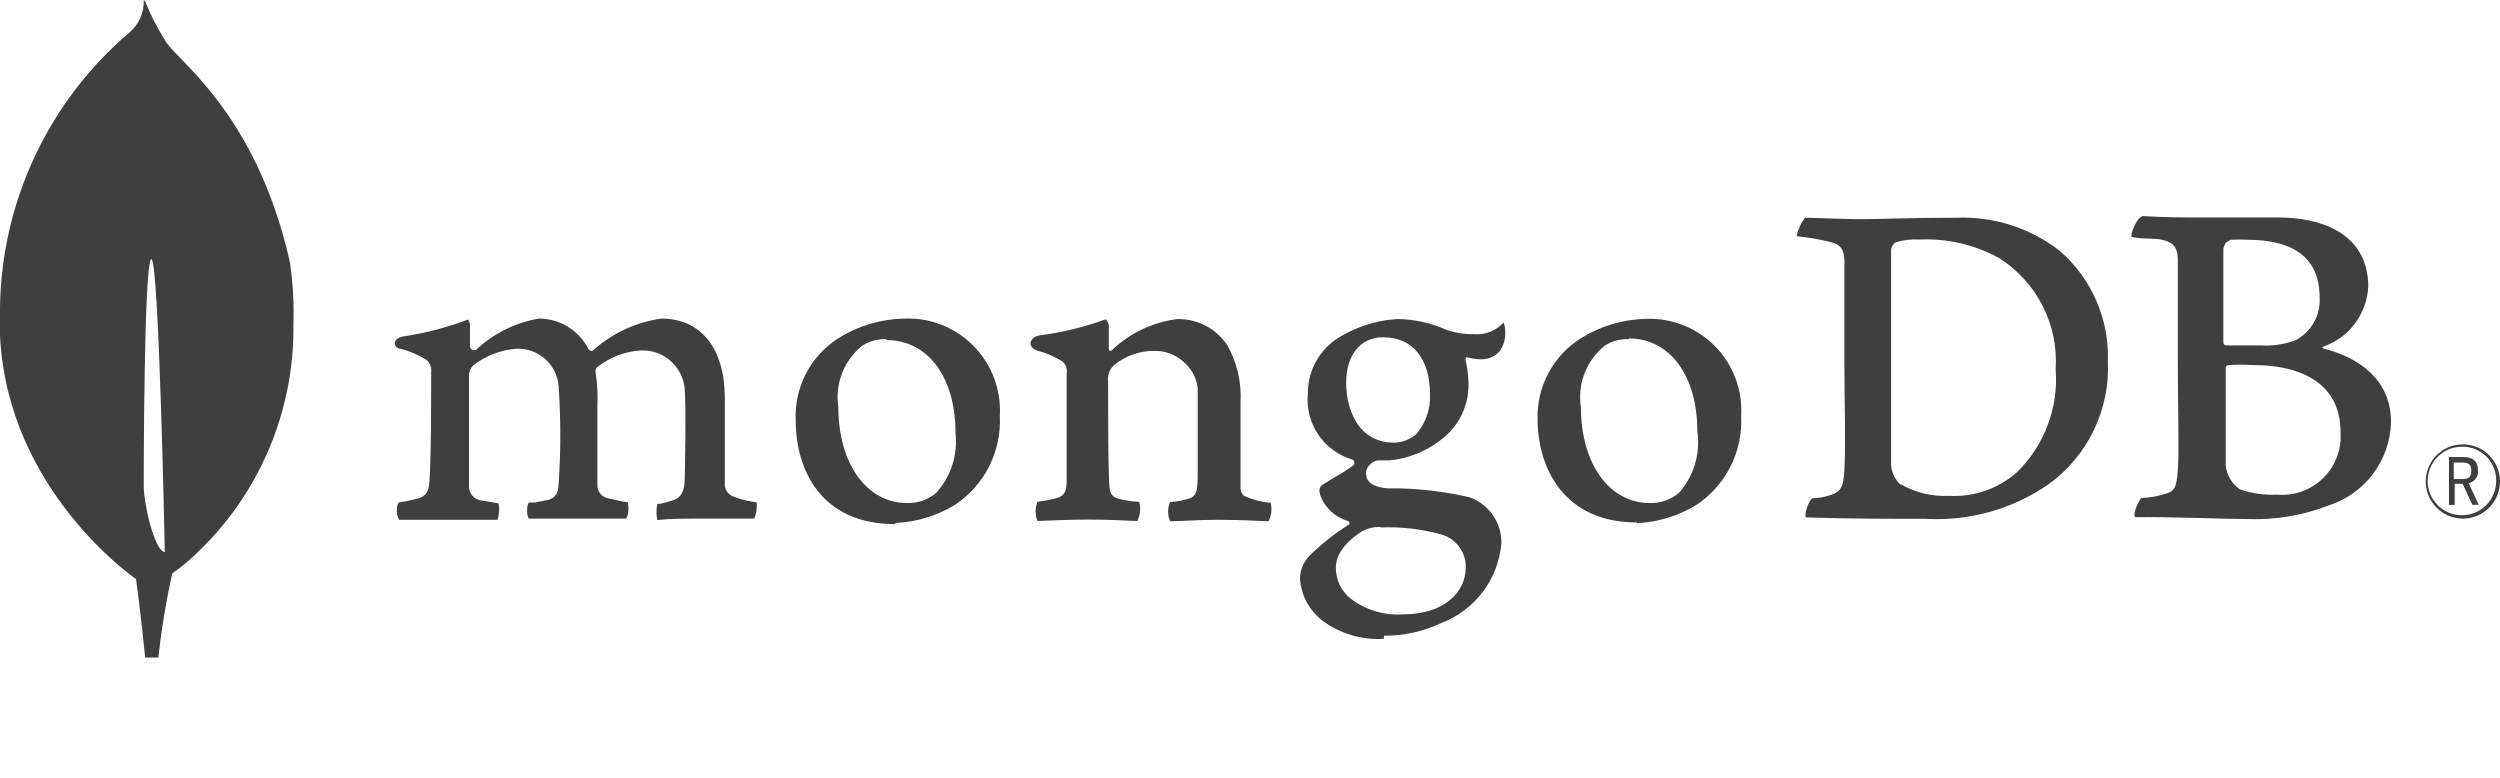
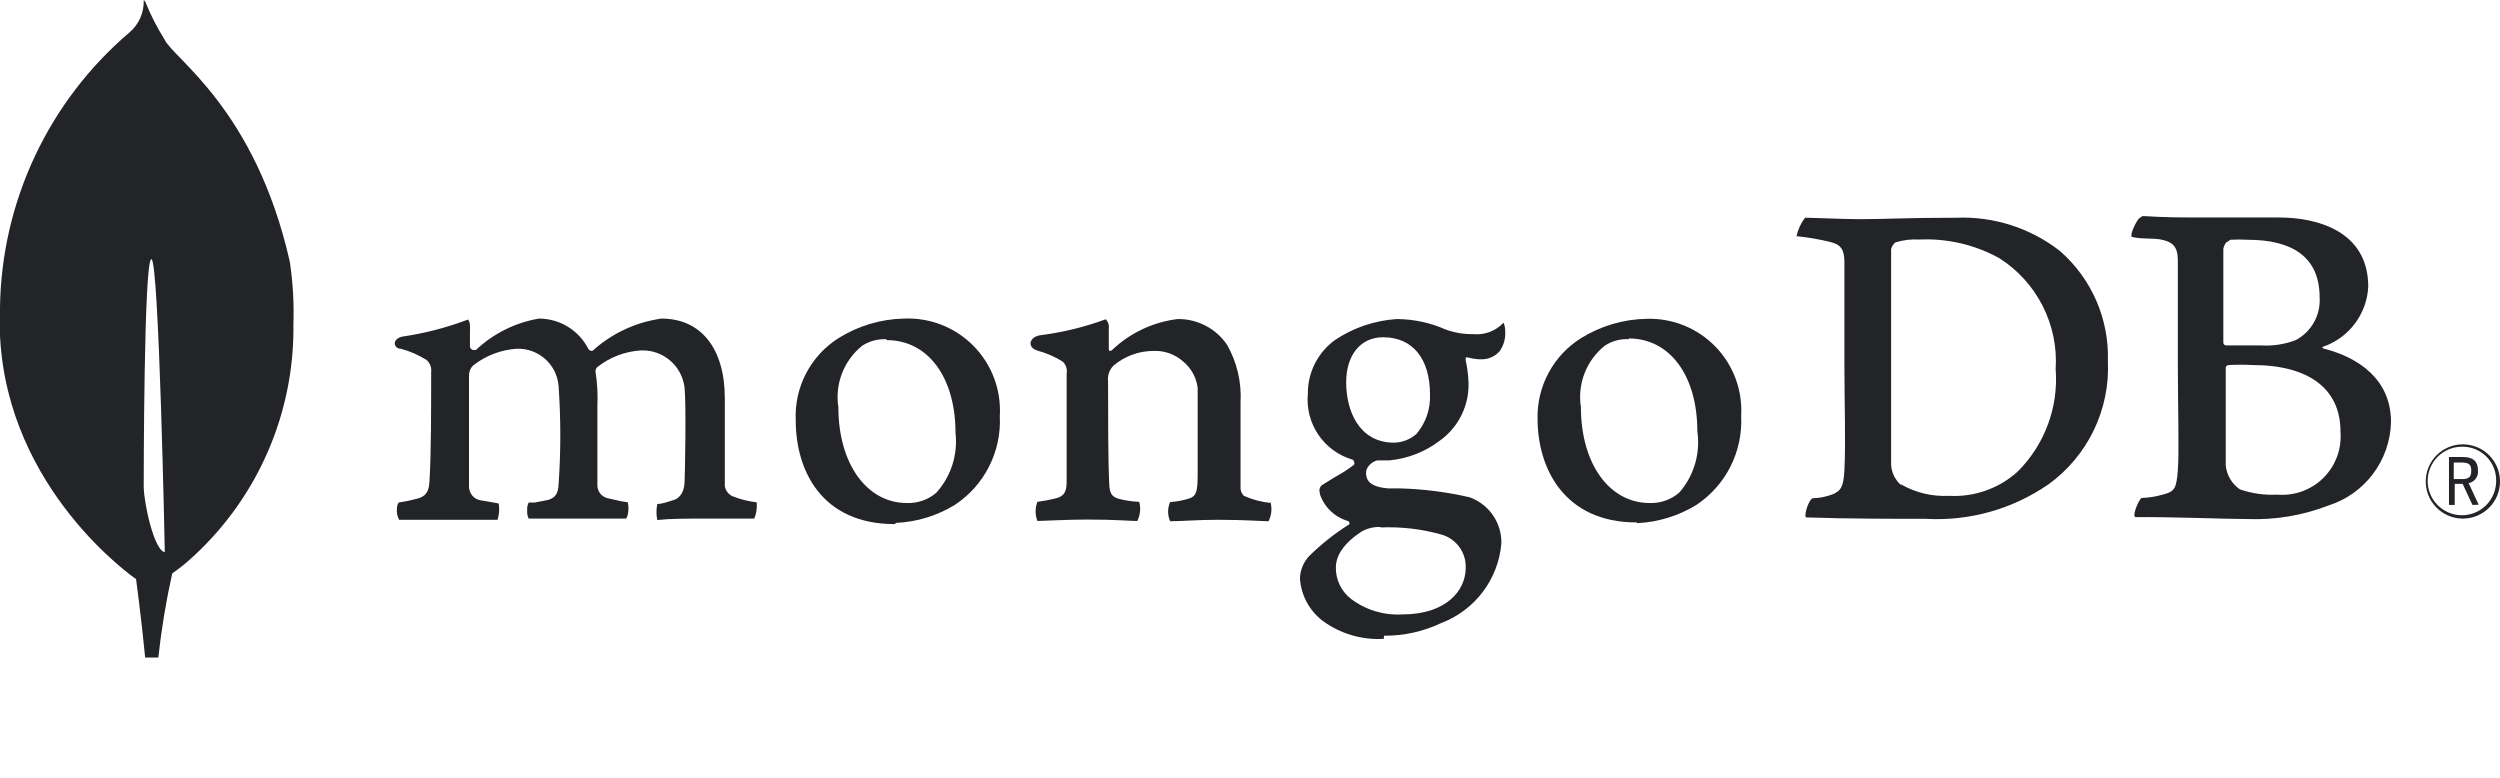
<svg xmlns="http://www.w3.org/2000/svg" viewBox="0 0 104.37 32.45">
  <g>
-     <path d="M102.79,21.65a1.55,1.55,0,1,1,.06,0,.06.06,0,0,1-.06,0m0-3a1.43,1.43,0,1,0,1.42,1.44h0a1.4,1.4,0,0,0-1.38-1.44h0m.39,2.43-.41-.88h-.33v.88h-.24v-2h.59c.44,0,.62.2.62.56a.48.48,0,0,1-.39.53l.42.9ZM102.44,20h.35c.28,0,.38-.09.38-.35s-.1-.34-.41-.34h-.32Z" fill="#3F3F3F" />
-     <path d="M79.36,20.22a3.64,3.64,0,0,0,2,.48,3.94,3.94,0,0,0,2.86-1,5.44,5.44,0,0,0,1.6-4.29,5.1,5.1,0,0,0-2.35-4.63A6.3,6.3,0,0,0,80.13,10a2.79,2.79,0,0,0-1,.12.53.53,0,0,0-.18.28c0,.36,0,3.11,0,4.73s0,4,0,4.27a1.23,1.23,0,0,0,.4.84m-4-11.15c.34,0,1.65.06,2.26.06,1.14,0,1.93-.06,4.06-.06A6.6,6.6,0,0,1,86,10.48a5.85,5.85,0,0,1,2,4.59,6,6,0,0,1-2.48,5.15,8.2,8.2,0,0,1-5.13,1.44c-1.21,0-3.3,0-5-.06h0c-.08-.16.15-.78.29-.8a2.5,2.5,0,0,0,.82-.16c.37-.15.46-.34.5-1,.06-1.24,0-2.73,0-4.41,0-1.2,0-3.55,0-4.29s-.33-.78-.86-.9A10.63,10.63,0,0,0,75,9.86a2,2,0,0,1,.37-.79" fill="#3F3F3F" />
-     <path d="M93,10.09c-.08,0-.18.22-.18.32,0,.72,0,2.61,0,3.91a.13.13,0,0,0,.1.1c.26,0,.91,0,1.46,0a3.48,3.48,0,0,0,1.46-.22,1.88,1.88,0,0,0,1-1.78c0-1.75-1.22-2.41-3-2.41a5.85,5.85,0,0,0-.73,0m4.6,8c0-1.76-1.3-2.77-3.67-2.77a9.35,9.35,0,0,0-1,0c-.06,0-.12.06-.12.1,0,1.27,0,3.29,0,4.09a1.38,1.38,0,0,0,.59,1,4.12,4.12,0,0,0,1.56.22,2.44,2.44,0,0,0,2.64-2.63m-8.26-9c.18,0,.72.06,2.1.06s2.35,0,3.61,0c1.56,0,3.71.56,3.71,2.89a2.8,2.8,0,0,1-1.87,2.5c-.06,0-.06.06,0,.08,1.5.38,2.82,1.31,2.82,3.07a3.75,3.75,0,0,1-2.63,3.49,8.45,8.45,0,0,1-3.33.56c-.91,0-3.36-.1-4.71-.08-.15-.06.13-.7.25-.8a3.61,3.61,0,0,0,.92-.15c.48-.12.54-.27.6-1s0-2.84,0-4.43c0-2.16,0-3.62,0-4.35,0-.56-.22-.74-.61-.84S89.44,10,89,9.89c-.1-.1.21-.7.31-.78" fill="#3F3F3F" />
-     <path d="M16.64,21.65a.77.77,0,0,1-.07-.4.52.52,0,0,1,.07-.27,6.57,6.57,0,0,0,.77-.16c.36-.09.5-.28.52-.74C18,19,18,17,18,15.54v0a.58.58,0,0,0-.19-.51,3.85,3.85,0,0,0-1.08-.47c-.17,0-.26-.14-.25-.24s.11-.23.33-.27a13,13,0,0,0,2.73-.71.43.43,0,0,1,.08.29,1.5,1.5,0,0,1,0,.2c0,.2,0,.43,0,.65a.15.15,0,0,0,.16.13.13.13,0,0,0,.09,0A5.07,5.07,0,0,1,22.5,13.3a2.32,2.32,0,0,1,2.07,1.28.19.19,0,0,0,.12.07.14.14,0,0,0,.11-.06,5.41,5.41,0,0,1,2.81-1.29c1.66,0,2.65,1.25,2.65,3.33,0,.6,0,1.35,0,2.06s0,1.2,0,1.61a.56.56,0,0,0,.33.42,3.85,3.85,0,0,0,1,.25h0a1.41,1.41,0,0,1-.1.68l-.45,0c-.35,0-.82,0-1.37,0-1.1,0-1.68,0-2.23.06a1.67,1.67,0,0,1,0-.67c.22,0,.45-.1.67-.16s.45-.28.47-.74.07-3.25,0-3.95a1.76,1.76,0,0,0-1.83-1.56,3.25,3.25,0,0,0-1.82.7.28.28,0,0,0-.07.17v0a7.41,7.41,0,0,1,.08,1.47V18.1c0,.8,0,1.56,0,2.13a.55.55,0,0,0,.43.57l.27.06a4.13,4.13,0,0,0,.57.11,1.25,1.25,0,0,1,0,.51.51.51,0,0,1-.07.17c-.62,0-1.25,0-2.15,0l-1.13,0-.79,0a.66.66,0,0,1-.06-.34.63.63,0,0,1,.06-.33l.25,0,.57-.11c.3-.1.41-.26.43-.65a29.28,29.28,0,0,0,0-4.1,1.69,1.69,0,0,0-1.75-1.56,3.28,3.28,0,0,0-1.82.7.57.57,0,0,0-.17.41v1.06c0,1.29,0,2.9,0,3.59a.58.58,0,0,0,.5.57l.42.07.32.06a1.42,1.42,0,0,1-.05.68l-.64,0c-.38,0-.86,0-1.39,0s-1.08,0-1.43,0l-.65,0" fill="#3F3F3F" />
-     <path d="M37,14.16a1.73,1.73,0,0,0-1,.27A2.75,2.75,0,0,0,35,17c0,2.35,1.18,4,2.86,4a1.78,1.78,0,0,0,1.23-.43,3.19,3.19,0,0,0,.8-2.5c0-2.32-1.15-3.87-2.87-3.87m.33,7.68c-3.05,0-4.13-2.24-4.13-4.33A3.85,3.85,0,0,1,35,14.12a5.35,5.35,0,0,1,2.74-.82,3.84,3.84,0,0,1,4,4.07,4.19,4.19,0,0,1-1.88,3.71,5.16,5.16,0,0,1-2.45.75" fill="#3F3F3F" />
-     <path d="M68,14.16a1.66,1.66,0,0,0-1,.27A2.74,2.74,0,0,0,66,17c0,2.35,1.18,4,2.87,4a1.79,1.79,0,0,0,1.24-.44A3.19,3.19,0,0,0,70.86,18c0-2.32-1.15-3.87-2.86-3.87m.32,7.68c-3,0-4.13-2.24-4.13-4.33A3.87,3.87,0,0,1,66,14.12a5.37,5.37,0,0,1,2.75-.81,3.83,3.83,0,0,1,3.94,4.06,4.2,4.2,0,0,1-1.87,3.71,5.21,5.21,0,0,1-2.46.76" fill="#3F3F3F" />
-     <path d="M57.74,14.08c-.94,0-1.54.74-1.54,1.89s.52,2.51,2,2.51a1.45,1.45,0,0,0,.93-.36,2.38,2.38,0,0,0,.57-1.65c0-1.5-.73-2.39-1.95-2.39M57.62,22a1.52,1.52,0,0,0-.76.18c-.74.48-1.09,1-1.09,1.51A1.62,1.62,0,0,0,56.4,25a3.23,3.23,0,0,0,2.15.65c1.83,0,2.64-1,2.64-1.94a1.39,1.39,0,0,0-1-1.39,8.1,8.1,0,0,0-2.54-.3m.12,4.65a3.91,3.91,0,0,1-2.55-.75,2.43,2.43,0,0,1-.95-1.77,1.44,1.44,0,0,1,.36-.91,9.73,9.73,0,0,1,1.65-1.32s.06,0,.06-.08a.1.1,0,0,0-.07-.09,1.75,1.75,0,0,1-1.17-1.13.11.11,0,0,0,0-.05.28.28,0,0,1,.11-.33l.5-.31a6.38,6.38,0,0,0,.82-.53.11.11,0,0,0,0-.11.13.13,0,0,0-.06-.1,2.61,2.61,0,0,1-1.87-2.75,2.74,2.74,0,0,1,1.14-2.25,5.25,5.25,0,0,1,2.57-.87h.05a5.09,5.09,0,0,1,2,.44,3.28,3.28,0,0,0,1.16.19,1.52,1.52,0,0,0,1.25-.48.92.92,0,0,1,.07.36,1.31,1.31,0,0,1-.23.83,1,1,0,0,1-.78.34h-.09a2.67,2.67,0,0,1-.48-.08l-.07,0s0,.08,0,.13v0a4.92,4.92,0,0,1,.11.77,2.87,2.87,0,0,1-1.21,2.59,4.09,4.09,0,0,1-2.09.81h0l-.24,0-.24,0h0c-.13,0-.49.21-.49.52s.16.59.93.65l.5,0a14.6,14.6,0,0,1,2.89.37,2,2,0,0,1,1.33,1.92,3.91,3.91,0,0,1-2.51,3.33,5.49,5.49,0,0,1-2.39.53" fill="#3F3F3F" />
-     <path d="M53.08,21a3.61,3.61,0,0,1-1.15-.3.47.47,0,0,1-.14-.29c0-.62,0-2.42,0-3.61a4.36,4.36,0,0,0-.56-2.4,2.45,2.45,0,0,0-2.07-1.08,4.82,4.82,0,0,0-2.72,1.28s-.15.15-.15-.05,0-.6,0-.85a.42.42,0,0,0-.13-.37A12.48,12.48,0,0,1,43.4,14c-.43.08-.54.5-.08.64h0a3.77,3.77,0,0,1,1.05.46.55.55,0,0,1,.16.5c0,1.34,0,3.41,0,4.53,0,.44-.14.6-.47.68h0a6.58,6.58,0,0,1-.75.14,1.1,1.1,0,0,0,0,.8c.2,0,1.24-.06,2.09-.06,1.17,0,1.78.06,2.08.06a1.13,1.13,0,0,0,.08-.8,3.87,3.87,0,0,1-.83-.12c-.32-.08-.4-.24-.42-.6-.05-.94-.05-2.95-.05-4.31a.79.79,0,0,1,.23-.66,2.6,2.6,0,0,1,1.66-.61,1.75,1.75,0,0,1,1.23.43A1.69,1.69,0,0,1,50,16.19C50,17,50,18.47,50,19.8c0,.72-.06.9-.32,1a3.3,3.3,0,0,1-.83.16,1,1,0,0,0,0,.8c.52,0,1.13-.06,2-.06,1.12,0,1.83.06,2.11.06a1.12,1.12,0,0,0,.08-.8" fill="#3F3F3F" />
-     <path d="M12.1,10.93C10.66,4.55,7.24,2.45,6.87,1.65A9.71,9.71,0,0,1,6.07.08L6,0a1.69,1.69,0,0,1-.59,1.35A15.36,15.36,0,0,0,0,12.82c-.32,6.76,4.89,10.78,5.6,11.3l.08.05h0s.22,1.62.38,3.28h.55a32.1,32.1,0,0,1,.58-3.51l0,0a8,8,0,0,0,.9-.73l0,0a12.93,12.93,0,0,0,4.16-9.68A14.45,14.45,0,0,0,12.1,10.93ZM6,20.3s0-9.48.32-9.48.56,12.23.56,12.23C6.44,23,6,21,6,20.3Z" fill="#3F3F3F" />
+     <path d="M102.79,21.65a1.55,1.55,0,1,1,.06,0,.06.06,0,0,1-.06,0m0-3a1.43,1.43,0,1,0,1.42,1.44h0a1.4,1.4,0,0,0-1.38-1.44h0m.39,2.43-.41-.88h-.33v.88h-.24v-2h.59c.44,0,.62.2.62.56a.48.48,0,0,1-.39.53l.42.9ZM102.44,20h.35c.28,0,.38-.09.38-.35s-.1-.34-.41-.34h-.32Z" fill="#222428" />
+     <path d="M79.36,20.22a3.64,3.64,0,0,0,2,.48,3.94,3.94,0,0,0,2.86-1,5.44,5.44,0,0,0,1.6-4.29,5.1,5.1,0,0,0-2.35-4.63A6.3,6.3,0,0,0,80.13,10a2.79,2.79,0,0,0-1,.12.53.53,0,0,0-.18.28c0,.36,0,3.11,0,4.73s0,4,0,4.27a1.23,1.23,0,0,0,.4.84m-4-11.15c.34,0,1.65.06,2.26.06,1.14,0,1.93-.06,4.06-.06A6.6,6.6,0,0,1,86,10.48a5.85,5.85,0,0,1,2,4.59,6,6,0,0,1-2.48,5.15,8.2,8.2,0,0,1-5.13,1.44c-1.21,0-3.3,0-5-.06h0c-.08-.16.15-.78.29-.8a2.5,2.5,0,0,0,.82-.16c.37-.15.46-.34.5-1,.06-1.24,0-2.73,0-4.41,0-1.2,0-3.55,0-4.29s-.33-.78-.86-.9A10.63,10.63,0,0,0,75,9.86a2,2,0,0,1,.37-.79" fill="#222428" />
+     <path d="M93,10.09c-.08,0-.18.22-.18.32,0,.72,0,2.61,0,3.91a.13.13,0,0,0,.1.1c.26,0,.91,0,1.46,0a3.48,3.48,0,0,0,1.46-.22,1.88,1.88,0,0,0,1-1.78c0-1.75-1.22-2.41-3-2.41a5.85,5.85,0,0,0-.73,0m4.6,8c0-1.76-1.3-2.77-3.67-2.77a9.35,9.35,0,0,0-1,0c-.06,0-.12.06-.12.1,0,1.27,0,3.29,0,4.09a1.38,1.38,0,0,0,.59,1,4.12,4.12,0,0,0,1.56.22,2.44,2.44,0,0,0,2.64-2.63m-8.26-9c.18,0,.72.06,2.1.06s2.35,0,3.61,0c1.56,0,3.71.56,3.71,2.89a2.8,2.8,0,0,1-1.87,2.5c-.06,0-.06.06,0,.08,1.5.38,2.82,1.31,2.82,3.07a3.75,3.75,0,0,1-2.63,3.49,8.45,8.45,0,0,1-3.33.56c-.91,0-3.36-.1-4.71-.08-.15-.06.13-.7.25-.8a3.61,3.61,0,0,0,.92-.15c.48-.12.54-.27.6-1s0-2.84,0-4.43c0-2.16,0-3.62,0-4.35,0-.56-.22-.74-.61-.84S89.44,10,89,9.89c-.1-.1.21-.7.31-.78" fill="#222428" />
+     <path d="M16.64,21.65a.77.77,0,0,1-.07-.4.52.52,0,0,1,.07-.27,6.57,6.57,0,0,0,.77-.16c.36-.09.5-.28.52-.74C18,19,18,17,18,15.54v0a.58.58,0,0,0-.19-.51,3.85,3.85,0,0,0-1.08-.47c-.17,0-.26-.14-.25-.24s.11-.23.33-.27a13,13,0,0,0,2.73-.71.43.43,0,0,1,.08.29,1.5,1.5,0,0,1,0,.2c0,.2,0,.43,0,.65a.15.15,0,0,0,.16.13.13.13,0,0,0,.09,0A5.07,5.07,0,0,1,22.5,13.3a2.32,2.32,0,0,1,2.07,1.28.19.19,0,0,0,.12.07.14.14,0,0,0,.11-.06,5.41,5.41,0,0,1,2.81-1.29c1.66,0,2.65,1.25,2.65,3.33,0,.6,0,1.35,0,2.06s0,1.2,0,1.61a.56.56,0,0,0,.33.42,3.85,3.85,0,0,0,1,.25h0a1.41,1.41,0,0,1-.1.68l-.45,0c-.35,0-.82,0-1.37,0-1.1,0-1.68,0-2.23.06a1.67,1.67,0,0,1,0-.67c.22,0,.45-.1.67-.16s.45-.28.47-.74.07-3.25,0-3.95a1.76,1.76,0,0,0-1.83-1.56,3.25,3.25,0,0,0-1.82.7.28.28,0,0,0-.07.17v0a7.41,7.41,0,0,1,.08,1.47V18.1c0,.8,0,1.56,0,2.13a.55.55,0,0,0,.43.57l.27.06a4.13,4.13,0,0,0,.57.11,1.25,1.25,0,0,1,0,.51.51.51,0,0,1-.07.17c-.62,0-1.25,0-2.15,0l-1.13,0-.79,0a.66.66,0,0,1-.06-.34.63.63,0,0,1,.06-.33l.25,0,.57-.11c.3-.1.41-.26.43-.65a29.28,29.28,0,0,0,0-4.1,1.69,1.69,0,0,0-1.75-1.56,3.28,3.28,0,0,0-1.82.7.57.57,0,0,0-.17.41v1.06c0,1.29,0,2.9,0,3.59a.58.58,0,0,0,.5.57l.42.07.32.06a1.42,1.42,0,0,1-.05.68l-.64,0c-.38,0-.86,0-1.39,0s-1.08,0-1.43,0l-.65,0" fill="#222428" />
+     <path d="M37,14.16a1.73,1.73,0,0,0-1,.27A2.75,2.75,0,0,0,35,17c0,2.35,1.18,4,2.86,4a1.78,1.78,0,0,0,1.23-.43,3.19,3.19,0,0,0,.8-2.5c0-2.32-1.15-3.87-2.87-3.87m.33,7.68c-3.05,0-4.13-2.24-4.13-4.33A3.85,3.85,0,0,1,35,14.12a5.35,5.35,0,0,1,2.74-.82,3.84,3.84,0,0,1,4,4.07,4.19,4.19,0,0,1-1.88,3.71,5.16,5.16,0,0,1-2.45.75" fill="#222428" />
+     <path d="M68,14.16a1.66,1.66,0,0,0-1,.27A2.74,2.74,0,0,0,66,17c0,2.35,1.18,4,2.87,4a1.79,1.79,0,0,0,1.24-.44A3.19,3.19,0,0,0,70.86,18c0-2.32-1.15-3.87-2.86-3.87m.32,7.68c-3,0-4.13-2.24-4.13-4.33A3.87,3.87,0,0,1,66,14.12a5.37,5.37,0,0,1,2.75-.81,3.83,3.83,0,0,1,3.94,4.06,4.2,4.2,0,0,1-1.87,3.71,5.21,5.21,0,0,1-2.46.76" fill="#222428" />
+     <path d="M57.74,14.08c-.94,0-1.54.74-1.54,1.89s.52,2.51,2,2.51a1.45,1.45,0,0,0,.93-.36,2.38,2.38,0,0,0,.57-1.65c0-1.5-.73-2.39-1.95-2.39M57.62,22a1.52,1.52,0,0,0-.76.18c-.74.48-1.09,1-1.09,1.51A1.62,1.62,0,0,0,56.4,25a3.23,3.23,0,0,0,2.15.65c1.83,0,2.64-1,2.64-1.94a1.39,1.39,0,0,0-1-1.39,8.1,8.1,0,0,0-2.54-.3m.12,4.65a3.91,3.91,0,0,1-2.55-.75,2.43,2.43,0,0,1-.95-1.77,1.44,1.44,0,0,1,.36-.91,9.73,9.73,0,0,1,1.65-1.32s.06,0,.06-.08a.1.1,0,0,0-.07-.09,1.75,1.75,0,0,1-1.17-1.13.11.11,0,0,0,0-.05.28.28,0,0,1,.11-.33l.5-.31a6.38,6.38,0,0,0,.82-.53.11.11,0,0,0,0-.11.13.13,0,0,0-.06-.1,2.61,2.61,0,0,1-1.87-2.75,2.74,2.74,0,0,1,1.14-2.25,5.25,5.25,0,0,1,2.57-.87h.05a5.09,5.09,0,0,1,2,.44,3.28,3.28,0,0,0,1.16.19,1.52,1.52,0,0,0,1.25-.48.92.92,0,0,1,.07.36,1.31,1.31,0,0,1-.23.83,1,1,0,0,1-.78.34h-.09a2.67,2.67,0,0,1-.48-.08l-.07,0s0,.08,0,.13v0a4.92,4.92,0,0,1,.11.77,2.87,2.87,0,0,1-1.21,2.59,4.09,4.09,0,0,1-2.09.81h0l-.24,0-.24,0h0c-.13,0-.49.21-.49.52s.16.59.93.65l.5,0a14.6,14.6,0,0,1,2.89.37,2,2,0,0,1,1.33,1.92,3.91,3.91,0,0,1-2.51,3.33,5.49,5.49,0,0,1-2.39.53" fill="#222428" />
+     <path d="M53.08,21a3.61,3.61,0,0,1-1.15-.3.47.47,0,0,1-.14-.29c0-.62,0-2.42,0-3.61a4.36,4.36,0,0,0-.56-2.4,2.45,2.45,0,0,0-2.07-1.08,4.82,4.82,0,0,0-2.72,1.28s-.15.15-.15-.05,0-.6,0-.85a.42.42,0,0,0-.13-.37A12.48,12.48,0,0,1,43.4,14c-.43.08-.54.5-.08.64h0a3.77,3.77,0,0,1,1.05.46.55.55,0,0,1,.16.5c0,1.34,0,3.41,0,4.53,0,.44-.14.6-.47.68h0a6.58,6.58,0,0,1-.75.14,1.1,1.1,0,0,0,0,.8c.2,0,1.24-.06,2.09-.06,1.17,0,1.78.06,2.08.06a1.13,1.13,0,0,0,.08-.8,3.87,3.87,0,0,1-.83-.12c-.32-.08-.4-.24-.42-.6-.05-.94-.05-2.95-.05-4.31a.79.79,0,0,1,.23-.66,2.6,2.6,0,0,1,1.66-.61,1.75,1.75,0,0,1,1.23.43A1.69,1.69,0,0,1,50,16.19C50,17,50,18.47,50,19.8c0,.72-.06.9-.32,1a3.3,3.3,0,0,1-.83.16,1,1,0,0,0,0,.8c.52,0,1.13-.06,2-.06,1.12,0,1.83.06,2.11.06a1.12,1.12,0,0,0,.08-.8" fill="#222428" />
+     <path d="M12.1,10.93C10.66,4.55,7.24,2.45,6.87,1.65A9.71,9.71,0,0,1,6.07.08L6,0a1.69,1.69,0,0,1-.59,1.35A15.36,15.36,0,0,0,0,12.82c-.32,6.76,4.89,10.78,5.6,11.3l.08.05h0s.22,1.62.38,3.28h.55a32.1,32.1,0,0,1,.58-3.51l0,0a8,8,0,0,0,.9-.73l0,0a12.93,12.93,0,0,0,4.16-9.68A14.45,14.45,0,0,0,12.1,10.93ZM6,20.3s0-9.48.32-9.48.56,12.23.56,12.23C6.44,23,6,21,6,20.3Z" fill="#222428" />
  </g>
</svg>
